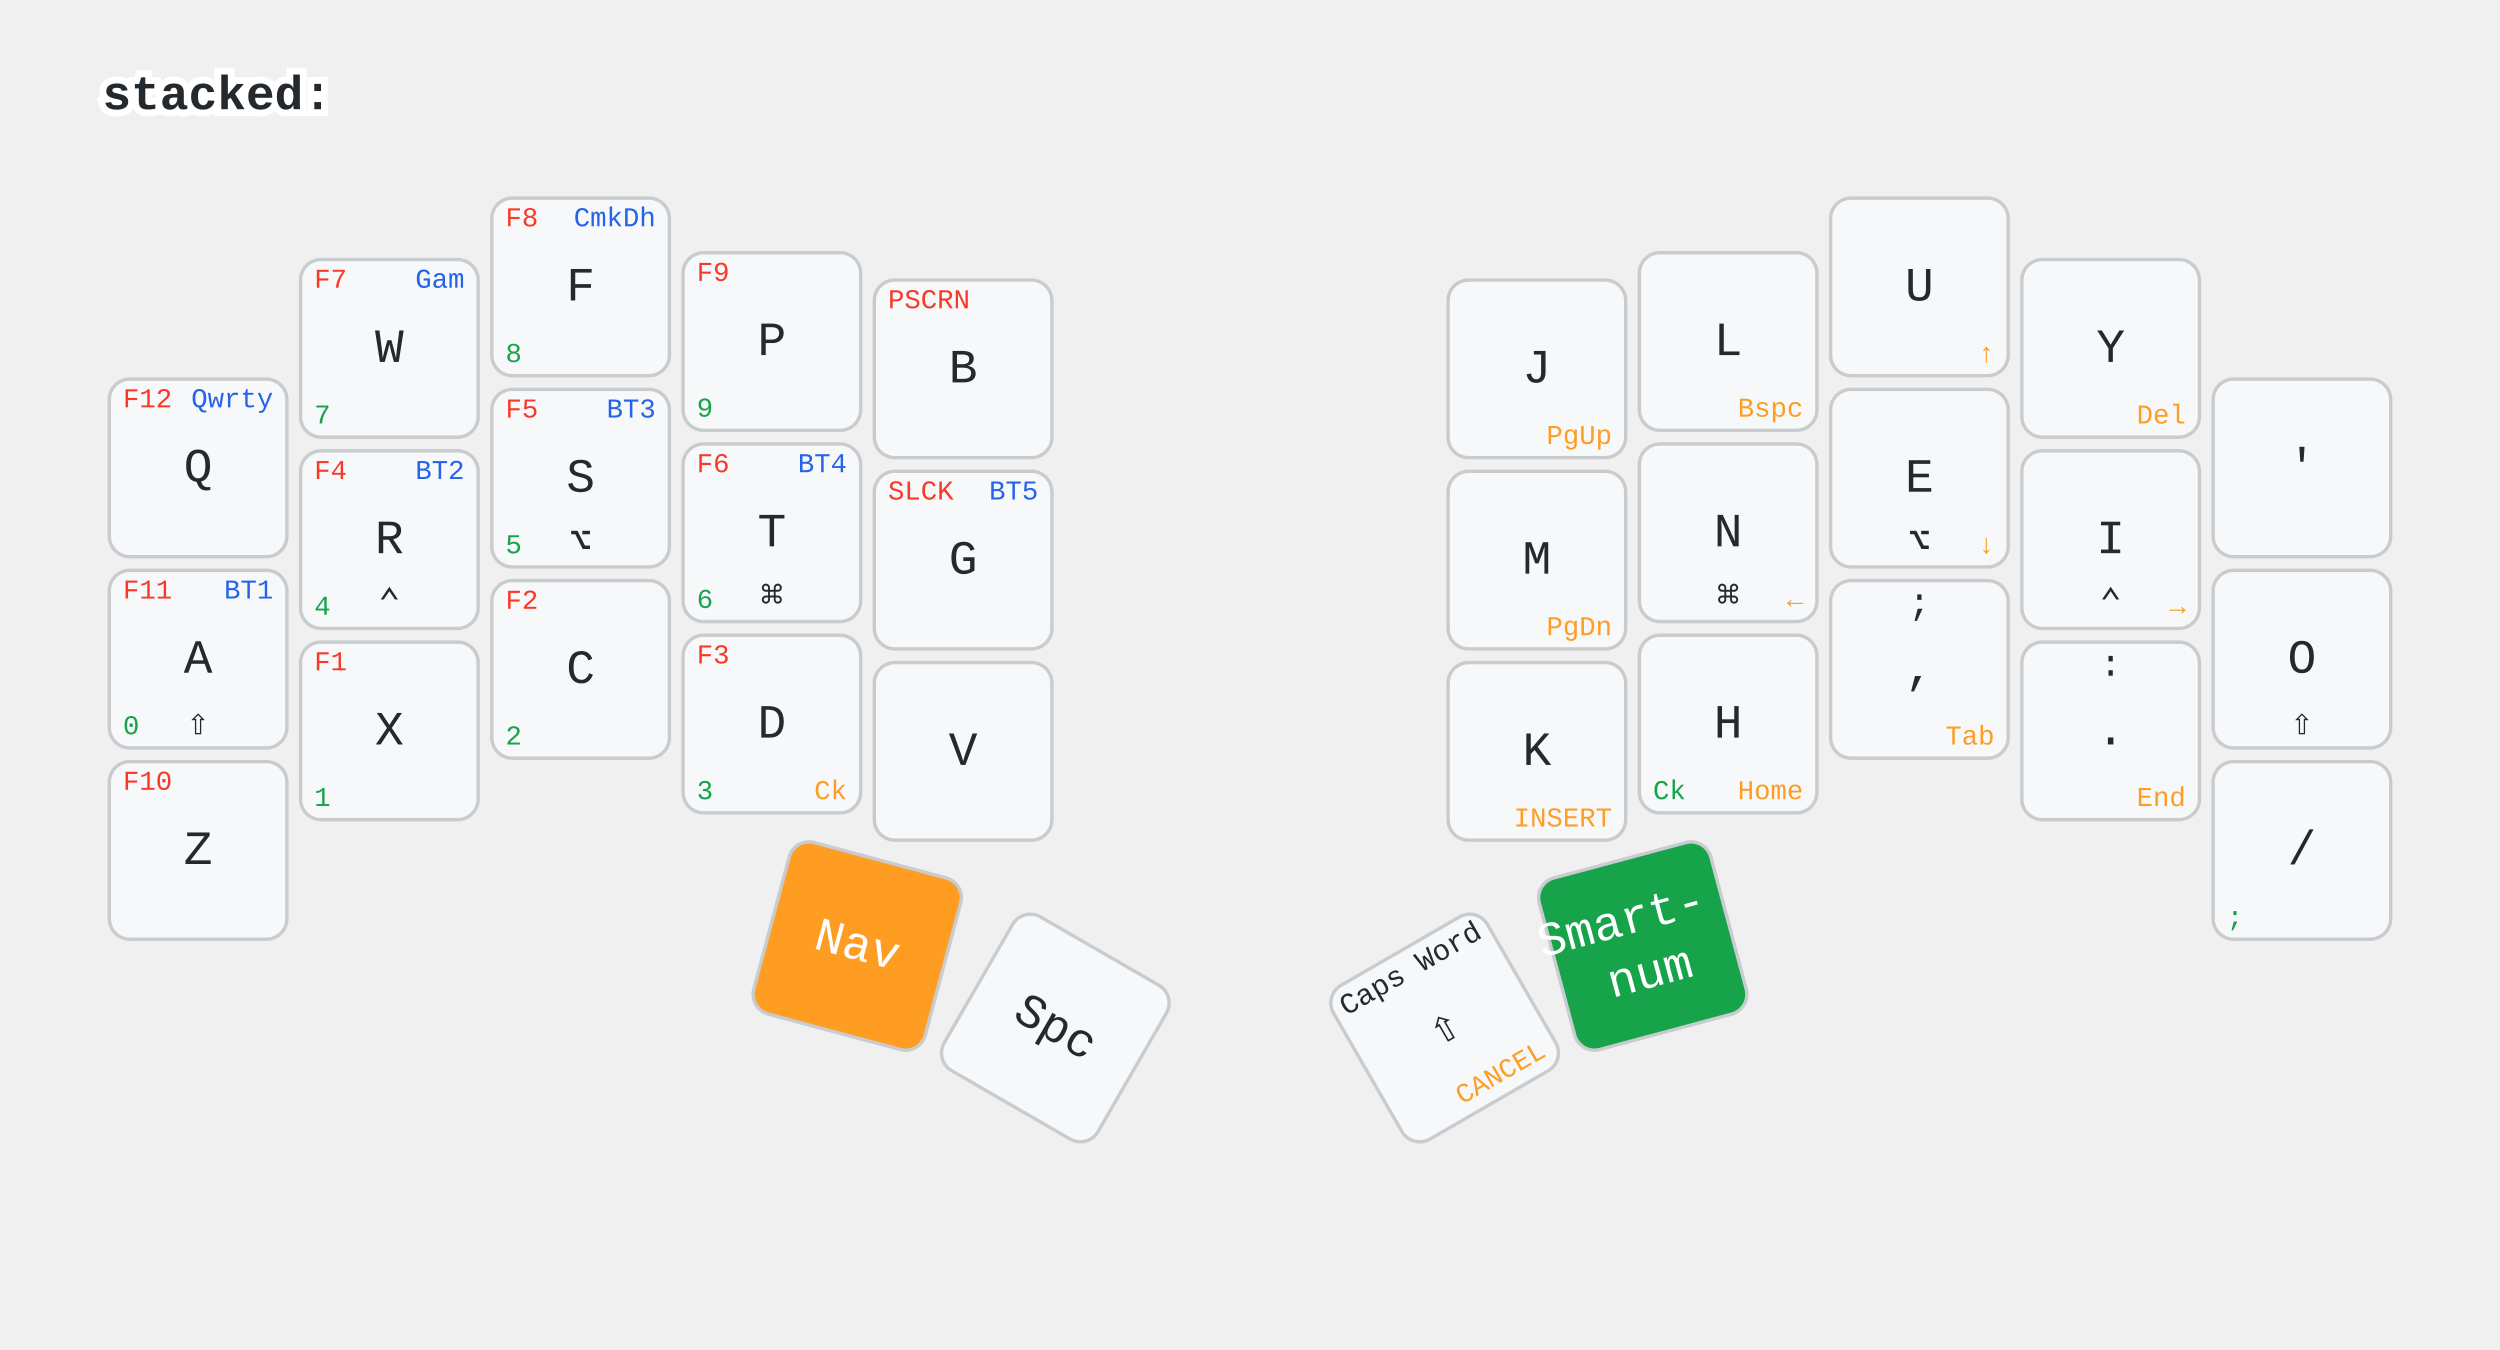
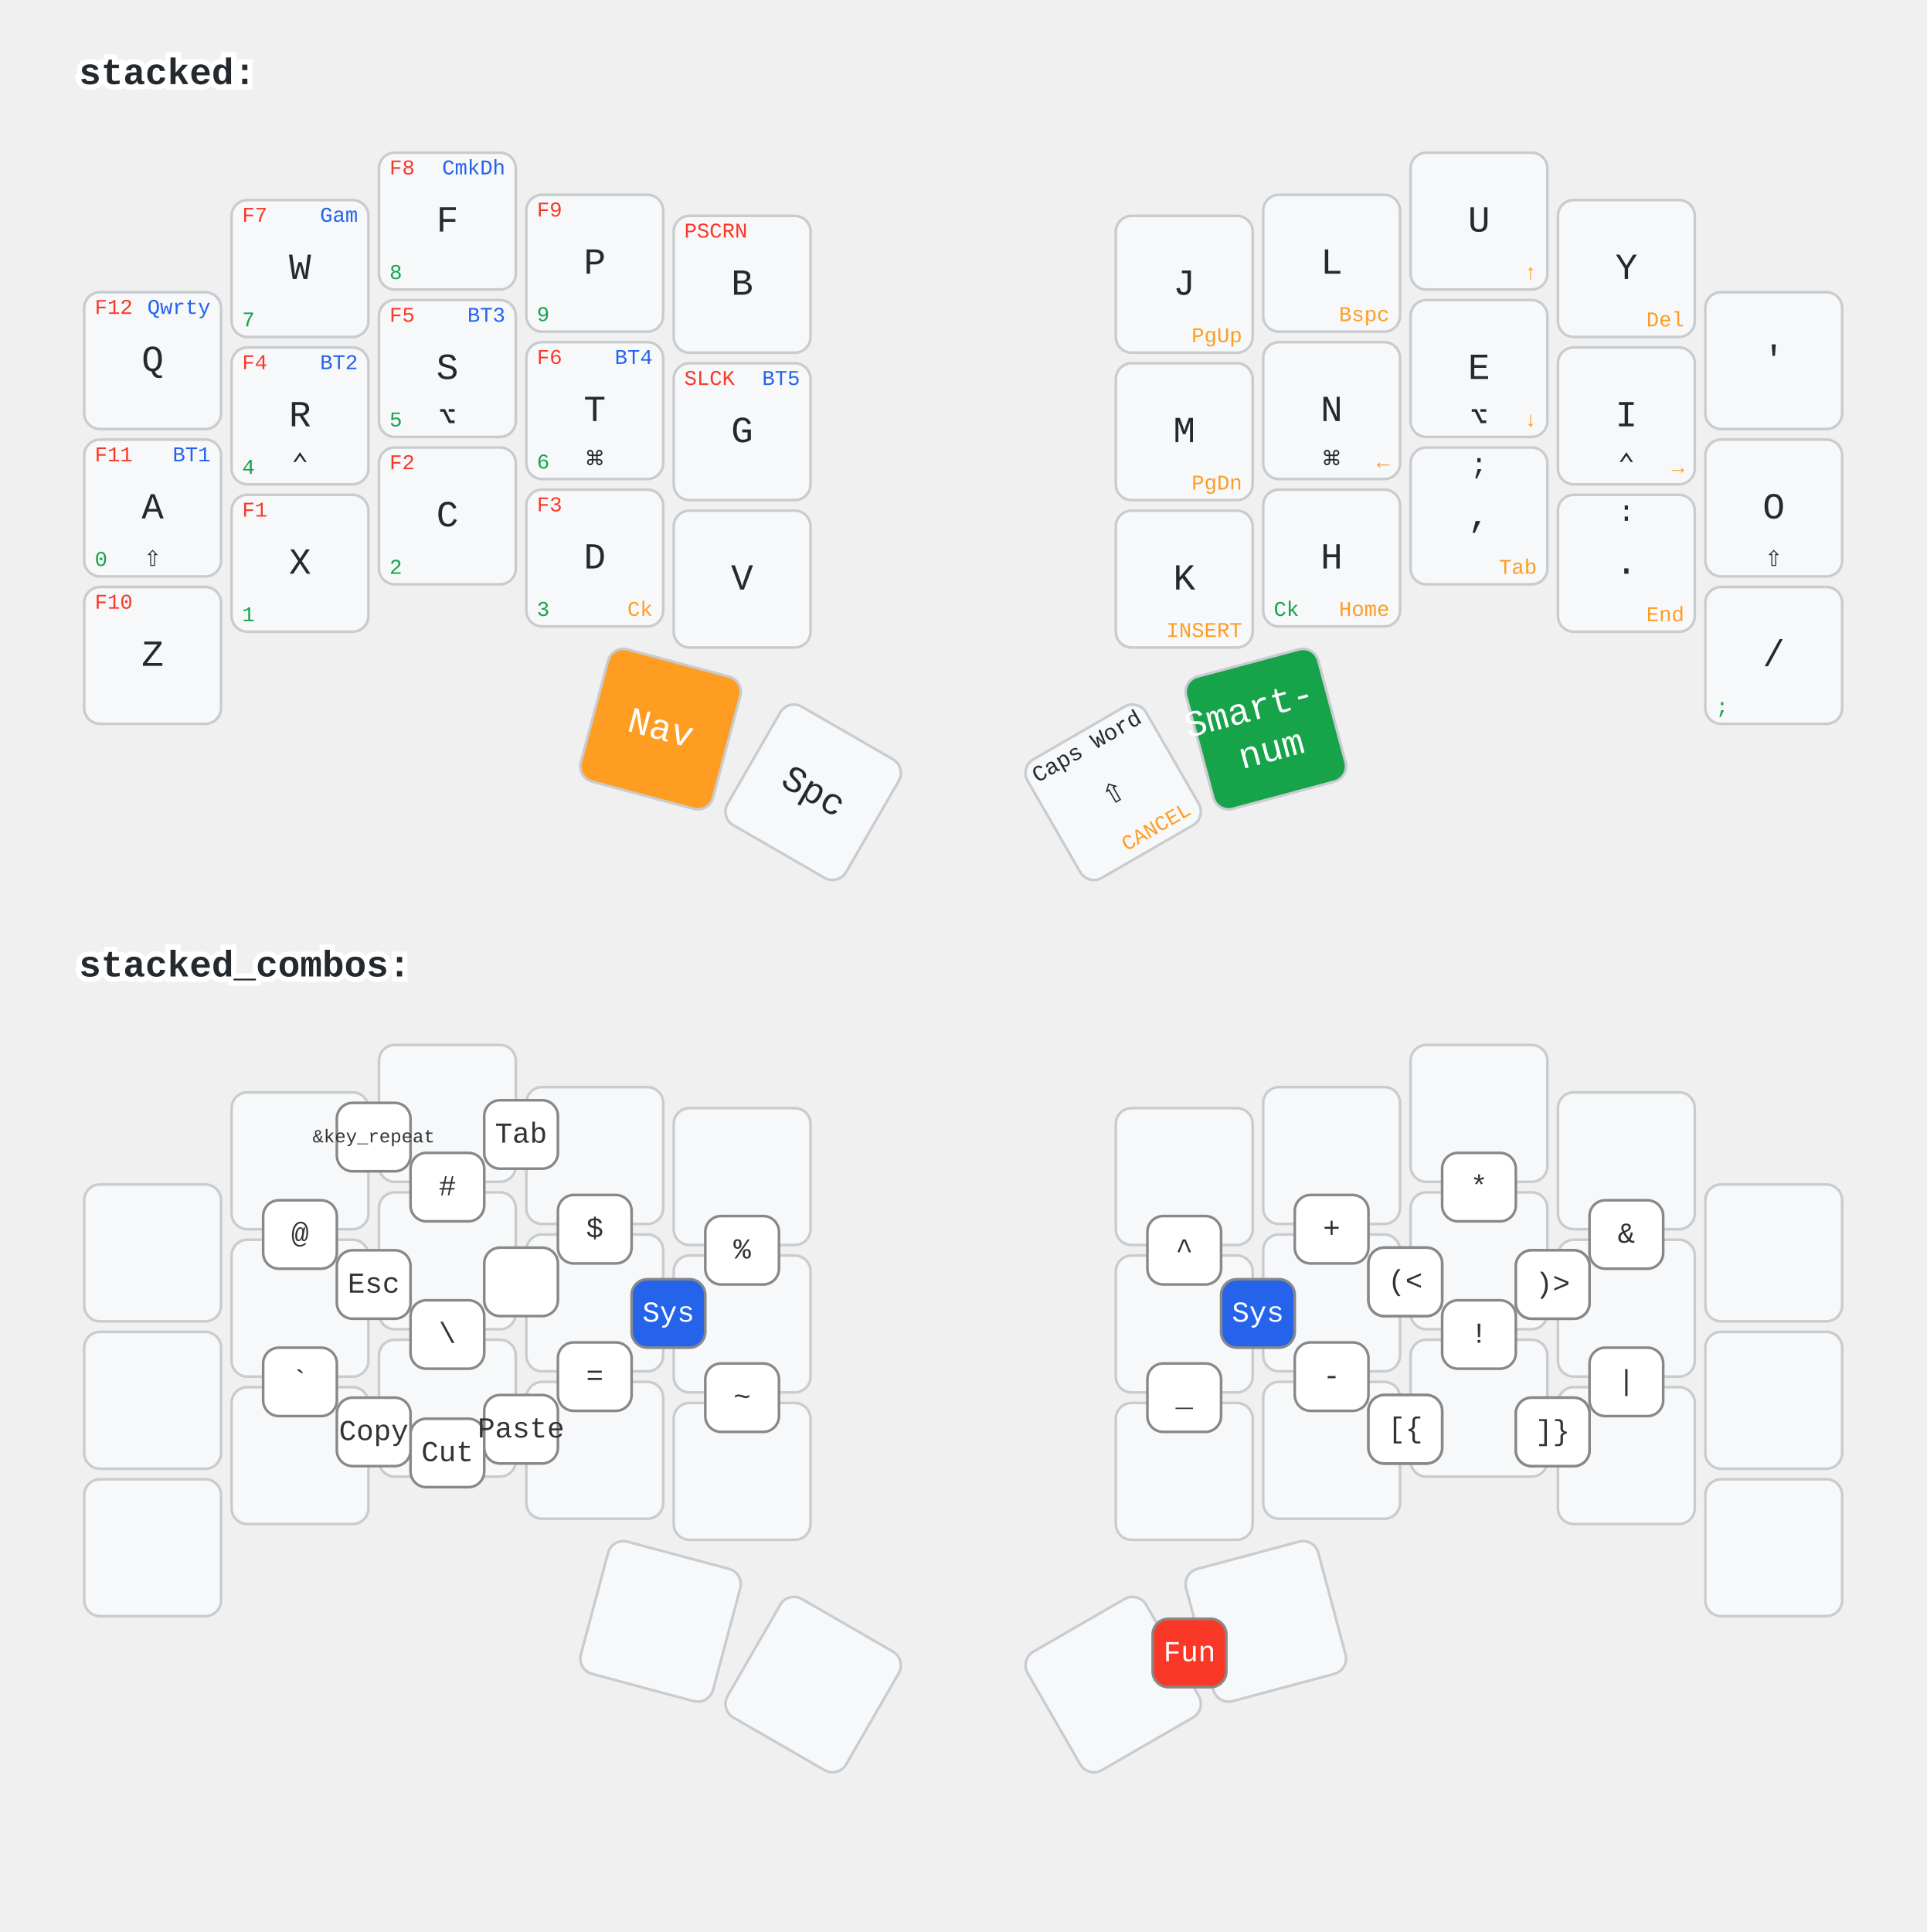
- <svg xmlns="http://www.w3.org/2000/svg" xmlns:xlink="http://www.w3.org/1999/xlink" width="732" height="395" viewBox="0 0 732 395" class="keymap">
+ <svg xmlns="http://www.w3.org/2000/svg" xmlns:xlink="http://www.w3.org/1999/xlink" width="732" height="734" viewBox="0 0 732 734" class="keymap">
  <defs>/* start glyphs */
<svg id="mdi:bluetooth">
      <svg id="mdi-bluetooth" viewBox="0 0 24 24">
        <path d="M14.88,16.29L13,18.17V14.41M13,5.83L14.88,7.71L13,9.58M17.71,7.71L12,2H11V9.58L6.41,5L5,6.41L10.59,12L5,17.58L6.41,19L11,14.41V22H12L17.71,16.29L13.41,12L17.71,7.71Z" />
      </svg>
    </svg>
    <svg id="mdi:bluetooth-off">
      <svg id="mdi-bluetooth-off" viewBox="0 0 24 24">
        <path d="M13,5.83L14.88,7.71L13.28,9.31L14.69,10.72L17.71,7.7L12,2H11V7.03L13,9.03M5.41,4L4,5.41L10.59,12L5,17.59L6.41,19L11,14.41V22H12L16.29,17.71L18.59,20L20,18.59M13,18.17V14.41L14.88,16.29" />
      </svg>
    </svg>
    <svg id="mdi:keyboard-return">
      <svg id="mdi-keyboard-return" viewBox="0 0 24 24">
        <path d="M19,7V11H5.83L9.41,7.41L8,6L2,12L8,18L9.41,16.58L5.83,13H21V7H19Z" />
      </svg>
    </svg>
    <svg id="mdi:menu">
      <svg id="mdi-menu" viewBox="0 0 24 24">
        <path d="M3,6H21V8H3V6M3,11H21V13H3V11M3,16H21V18H3V16Z" />
      </svg>
    </svg>
    <svg id="mdi:pause">
      <svg id="mdi-pause" viewBox="0 0 24 24">
        <path d="M14,19H18V5H14M6,19H10V5H6V19Z" />
      </svg>
    </svg>
    <svg id="mdi:play-pause">
      <svg id="mdi-play-pause" viewBox="0 0 24 24">
        <path d="M3,5V19L11,12M13,19H16V5H13M18,5V19H21V5" />
      </svg>
    </svg>
    <svg id="mdi:progress-download">
      <svg id="mdi-progress-download" viewBox="0 0 24 24">
        <path d="M13,2.03C17.73,2.5 21.5,6.25 21.95,11C22.5,16.5 18.5,21.38 13,21.93V19.93C16.64,19.5 19.5,16.61 19.96,12.97C20.5,8.58 17.39,4.59 13,4.05V2.05L13,2.03M11,2.06V4.06C9.57,4.26 8.22,4.84 7.1,5.74L5.67,4.26C7.19,3 9.05,2.25 11,2.06M4.26,5.67L5.69,7.1C4.8,8.23 4.24,9.58 4.05,11H2.05C2.25,9.04 3,7.19 4.26,5.67M2.06,13H4.06C4.24,14.42 4.81,15.77 5.69,16.9L4.27,18.33C3.03,16.81 2.26,14.96 2.06,13M7.1,18.37C8.23,19.25 9.58,19.82 11,20V22C9.04,21.79 7.18,21 5.67,19.74L7.1,18.37M12,16.5L7.5,12H11V8H13V12H16.5L12,16.5Z" />
      </svg>
    </svg>
    <svg id="mdi:restart">
      <svg id="mdi-restart" viewBox="0 0 24 24">
        <path d="M12,4C14.1,4 16.1,4.8 17.6,6.3C20.7,9.4 20.7,14.5 17.6,17.6C15.8,19.5 13.3,20.2 10.9,19.9L11.4,17.9C13.1,18.1 14.9,17.5 16.2,16.2C18.5,13.9 18.5,10.1 16.2,7.7C15.1,6.6 13.5,6 12,6V10.6L7,5.6L12,0.6V4M6.3,17.6C3.7,15 3.3,11 5.1,7.9L6.6,9.4C5.5,11.6 5.9,14.4 7.8,16.2C8.3,16.7 8.9,17.1 9.6,17.4L9,19.4C8,19 7.1,18.4 6.3,17.6Z" />
      </svg>
    </svg>
    <svg id="mdi:skip-backward">
      <svg id="mdi-skip-backward" viewBox="0 0 24 24">
        <path d="M20,5V19L13,12M6,5V19H4V5M13,5V19L6,12" />
      </svg>
    </svg>
    <svg id="mdi:skip-forward">
      <svg id="mdi-skip-forward" viewBox="0 0 24 24">
        <path d="M4,5V19L11,12M18,5V19H20V5M11,5V19L18,12" />
      </svg>
    </svg>
    <svg id="mdi:usb">
      <svg id="mdi-usb" viewBox="0 0 24 24">
        <path d="M15,7V11H16V13H13V5H15L12,1L9,5H11V13H8V10.93C8.7,10.56 9.2,9.85 9.2,9C9.2,7.78 8.21,6.8 7,6.8C5.78,6.8 4.8,7.78 4.8,9C4.8,9.85 5.3,10.56 6,10.93V13A2,2 0 0,0 8,15H11V18.05C10.29,18.41 9.8,19.15 9.8,20A2.2,2.2 0 0,0 12,22.2A2.2,2.2 0 0,0 14.2,20C14.2,19.15 13.71,18.41 13,18.05V15H16A2,2 0 0,0 18,13V11H19V7H15Z" />
      </svg>
    </svg>
    <svg id="mdi:volume-high">
      <svg id="mdi-volume-high" viewBox="0 0 24 24">
        <path d="M14,3.23V5.29C16.89,6.15 19,8.83 19,12C19,15.17 16.89,17.84 14,18.7V20.77C18,19.86 21,16.28 21,12C21,7.72 18,4.14 14,3.23M16.5,12C16.5,10.23 15.5,8.71 14,7.97V16C15.5,15.29 16.5,13.76 16.5,12M3,9V15H7L12,20V4L7,9H3Z" />
      </svg>
    </svg>
    <svg id="mdi:volume-medium">
      <svg id="mdi-volume-medium" viewBox="0 0 24 24">
        <path d="M5,9V15H9L14,20V4L9,9M18.5,12C18.5,10.23 17.5,8.71 16,7.97V16C17.5,15.29 18.5,13.76 18.5,12Z" />
      </svg>
    </svg>
    <svg id="mdi:volume-off">
      <svg id="mdi-volume-off" viewBox="0 0 24 24">
        <path d="M12,4L9.91,6.09L12,8.18M4.27,3L3,4.27L7.73,9H3V15H7L12,20V13.27L16.25,17.53C15.58,18.04 14.83,18.46 14,18.7V20.77C15.38,20.45 16.63,19.82 17.68,18.96L19.73,21L21,19.73L12,10.73M19,12C19,12.94 18.8,13.82 18.46,14.64L19.97,16.15C20.62,14.91 21,13.5 21,12C21,7.72 18,4.14 14,3.23V5.29C16.89,6.15 19,8.83 19,12M16.5,12C16.5,10.23 15.5,8.71 14,7.97V10.18L16.45,12.63C16.5,12.43 16.5,12.21 16.5,12Z" />
      </svg>
    </svg>
  </defs>/* end glyphs */
<style>/* inherit to force styles through use tags */
svg path {
    fill: inherit;
}

/* font and background color specifications */
svg.keymap {
    font-family: SFMono-Regular,Consolas,Liberation Mono,Menlo,monospace;
    font-size: 14px;
    font-kerning: normal;
    text-rendering: optimizeLegibility;
    fill: #24292e;
}

/* default key styling */
rect.key {
    fill: #f6f8fa;
}

rect.key, rect.combo {
    stroke: #c9cccf;
    stroke-width: 1;
}

/* default key side styling, only used is draw_key_sides is set */
rect.side {
    filter: brightness(90%);
}

/* color accent for combo boxes */
rect.combo, rect.combo-separate {
    fill: #cdf;
}

/* color accent for held keys */
rect.held, rect.combo.held {
    fill: #fdd;
}

/* color accent for ghost (optional) keys */
rect.ghost, rect.combo.ghost {
    stroke-dasharray: 4, 4;
    stroke-width: 2;
}

text {
    text-anchor: middle;
    dominant-baseline: middle;
}

/* styling for layer labels */
text.label {
    font-weight: bold;
    text-anchor: start;
    stroke: white;
    stroke-width: 4;
    paint-order: stroke;
}

/* styling for optional footer */
text.footer {
    text-anchor: end;
    dominant-baseline: auto;
    stroke: white;
    stroke-width: 4;
    paint-order: stroke;
}

/* styling for combo tap, and key non-tap label text */
text.combo, text.hold, text.shifted, text.left, text.right {
    font-size: 11px;
}

text.hold {
    text-anchor: middle;
    dominant-baseline: auto;
}

text.shifted {
    text-anchor: middle;
    dominant-baseline: hanging;
}

text.left {
    text-anchor: start;
}

text.right {
    text-anchor: end;
}

text.layer-activator {
    text-decoration: underline;
}

/* styling for hold/shifted label text in combo box */
text.combo.hold, text.combo.shifted, text.combo.left, text.combo.right {
    font-size: 8px;
}

/* lighter symbol for transparent keys */
text.trans {
    fill: #7b7e81;
}

/* styling for combo dendrons */
path.combo {
    stroke-width: 1;
    stroke: gray;
    fill: none;
}

/* Start Tabler Icons Cleanup */
/* cannot use height/width with glyphs */
.icon-tabler &gt; path {
    fill: inherit;
    stroke: inherit;
    stroke-width: 2;
}
/* hide tabler's default box */
.icon-tabler &gt; path[stroke="none"][fill="none"] {
    visibility: hidden;
}
/* End Tabler Icons Cleanup */

+ /* Combo styling */
+ rect.combo { fill: white; stroke: #888; }
+ text.combo { fill: #333; }
+ path.combo { stroke: #888; }
+ 
/* Layer activator key colors */
+ /* Defined after Combo styling to override */
.held-tl rect, .layer-tl rect { fill: #F93827; }
.held-tr rect, .layer-tr rect { fill: #2563EB; }
.held-bl rect, .layer-bl rect { fill: #16A34A; }
.held-br rect, .layer-br rect { fill: #FF9D23; }

/* Text on colored layer activator keys */
.held-tl text, .layer-tl text { fill: white; }
.held-tr text, .layer-tr text { fill: white; }
.held-bl text, .layer-bl text { fill: white; }
.held-br text, .layer-br text { fill: white; }

/* Corner legend text colors, sizing, and alignment */
/* text grows inward toward key center */
text.tl { fill: #F93827; font-size: 8px; text-anchor: start; dominant-baseline: hanging; }
text.tr { fill: #2563EB; font-size: 8px; text-anchor: end; dominant-baseline: hanging; }
text.bl { fill: #16A34A; font-size: 8px; text-anchor: start; dominant-baseline: auto; }
text.br { fill: #FF9D23; font-size: 8px; text-anchor: end; dominant-baseline: auto; }

/* Corner glyph colors */
use.tl { fill: #F93827; }
use.tr { fill: #2563EB; }
use.bl { fill: #16A34A; }
use.br { fill: #FF9D23; }
</style>
  <g transform="translate(30, 0)" class="layer-stacked">
    <text x="0" y="28" class="label" id="stacked">stacked:</text>
    <g transform="translate(0, 56)">
      <g transform="translate(28, 81)" class="key keypos-0">
        <rect rx="6" ry="6" x="-26" y="-26" width="52" height="52" class="key" />
        <text x="0" y="0" class="key tap">Q</text>
        <text x="-22" y="-22" class="key tl">F12</text>
        <text x="22" y="-22" class="key tr">Qwrty</text>
      </g>
      <g transform="translate(84, 46)" class="key keypos-1">
        <rect rx="6" ry="6" x="-26" y="-26" width="52" height="52" class="key" />
        <text x="0" y="0" class="key tap">W</text>
        <text x="-22" y="-22" class="key tl">F7</text>
        <text x="22" y="-22" class="key tr">Gam</text>
        <text x="-22" y="22" class="key bl">7</text>
      </g>
      <g transform="translate(140, 28)" class="key keypos-2">
        <rect rx="6" ry="6" x="-26" y="-26" width="52" height="52" class="key" />
        <text x="0" y="0" class="key tap">F</text>
        <text x="-22" y="-22" class="key tl">F8</text>
        <text x="22" y="-22" class="key tr">CmkDh</text>
        <text x="-22" y="22" class="key bl">8</text>
      </g>
      <g transform="translate(196, 44)" class="key keypos-3">
        <rect rx="6" ry="6" x="-26" y="-26" width="52" height="52" class="key" />
        <text x="0" y="0" class="key tap">P</text>
        <text x="-22" y="-22" class="key tl">F9</text>
        <use href="#mdi:bluetooth" xlink:href="#mdi:bluetooth" x="12" y="-22" height="10" width="10.0" class="key tr glyph mdi:bluetooth" />
        <text x="-22" y="22" class="key bl">9</text>
      </g>
      <g transform="translate(252, 52)" class="key keypos-4">
        <rect rx="6" ry="6" x="-26" y="-26" width="52" height="52" class="key" />
        <text x="0" y="0" class="key tap">B</text>
        <text x="-22" y="-22" class="key tl">PSCRN</text>
        <use href="#mdi:usb" xlink:href="#mdi:usb" x="12" y="-22" height="10" width="10.0" class="key tr glyph mdi:usb" />
      </g>
      <g transform="translate(420, 52)" class="key keypos-5">
        <rect rx="6" ry="6" x="-26" y="-26" width="52" height="52" class="key" />
        <text x="0" y="0" class="key tap">J</text>
        <text x="22" y="22" class="key br">PgUp</text>
      </g>
      <g transform="translate(476, 44)" class="key keypos-6">
        <rect rx="6" ry="6" x="-26" y="-26" width="52" height="52" class="key" />
        <text x="0" y="0" class="key tap">L</text>
        <text x="22" y="22" class="key br">Bspc</text>
      </g>
      <g transform="translate(532, 28)" class="key keypos-7">
        <rect rx="6" ry="6" x="-26" y="-26" width="52" height="52" class="key" />
        <text x="0" y="0" class="key tap">U</text>
        <text x="22" y="22" class="key br">↑</text>
      </g>
      <g transform="translate(588, 46)" class="key keypos-8">
        <rect rx="6" ry="6" x="-26" y="-26" width="52" height="52" class="key" />
        <text x="0" y="0" class="key tap">Y</text>
        <text x="22" y="22" class="key br">Del</text>
      </g>
      <g transform="translate(644, 81)" class="key keypos-9">
        <rect rx="6" ry="6" x="-26" y="-26" width="52" height="52" class="key" />
        <text x="0" y="0" class="key tap">'</text>
      </g>
      <g transform="translate(28, 137)" class="key mod keypos-10">
        <rect rx="6" ry="6" x="-26" y="-26" width="52" height="52" class="key mod" />
        <text x="0" y="0" class="key mod tap">A</text>
        <text x="0" y="22" class="key mod hold">⇧</text>
        <text x="-22" y="-22" class="key mod tl">F11</text>
        <text x="22" y="-22" class="key mod tr">BT1</text>
        <text x="-22" y="22" class="key mod bl">0</text>
      </g>
      <g transform="translate(84, 102)" class="key mod keypos-11">
        <rect rx="6" ry="6" x="-26" y="-26" width="52" height="52" class="key mod" />
        <text x="0" y="0" class="key mod tap">R</text>
        <text x="0" y="22" class="key mod hold">⌃</text>
        <text x="-22" y="-22" class="key mod tl">F4</text>
        <text x="22" y="-22" class="key mod tr">BT2</text>
        <text x="-22" y="22" class="key mod bl">4</text>
      </g>
      <g transform="translate(140, 84)" class="key mod keypos-12">
        <rect rx="6" ry="6" x="-26" y="-26" width="52" height="52" class="key mod" />
        <text x="0" y="0" class="key mod tap">S</text>
        <text x="0" y="22" class="key mod hold">⌥</text>
        <text x="-22" y="-22" class="key mod tl">F5</text>
        <text x="22" y="-22" class="key mod tr">BT3</text>
        <text x="-22" y="22" class="key mod bl">5</text>
      </g>
      <g transform="translate(196, 100)" class="key mod keypos-13">
        <rect rx="6" ry="6" x="-26" y="-26" width="52" height="52" class="key mod" />
        <text x="0" y="0" class="key mod tap">T</text>
        <text x="0" y="22" class="key mod hold">⌘</text>
        <text x="-22" y="-22" class="key mod tl">F6</text>
        <text x="22" y="-22" class="key mod tr">BT4</text>
        <text x="-22" y="22" class="key mod bl">6</text>
      </g>
      <g transform="translate(252, 108)" class="key keypos-14">
        <rect rx="6" ry="6" x="-26" y="-26" width="52" height="52" class="key" />
        <text x="0" y="0" class="key tap">G</text>
        <text x="-22" y="-22" class="key tl">SLCK</text>
        <text x="22" y="-22" class="key tr">BT5</text>
      </g>
      <g transform="translate(420, 108)" class="key keypos-15">
        <rect rx="6" ry="6" x="-26" y="-26" width="52" height="52" class="key" />
        <text x="0" y="0" class="key tap">M</text>
        <use href="#mdi:play-pause" xlink:href="#mdi:play-pause" x="-22" y="-22" height="10" width="10.0" class="key tl glyph mdi:play-pause" />
        <text x="22" y="22" class="key br">PgDn</text>
      </g>
      <g transform="translate(476, 100)" class="key mod keypos-16">
        <rect rx="6" ry="6" x="-26" y="-26" width="52" height="52" class="key mod" />
        <text x="0" y="0" class="key mod tap">N</text>
        <text x="0" y="22" class="key mod hold">⌘</text>
        <text x="22" y="22" class="key mod br">←</text>
      </g>
      <g transform="translate(532, 84)" class="key mod keypos-17">
        <rect rx="6" ry="6" x="-26" y="-26" width="52" height="52" class="key mod" />
        <text x="0" y="0" class="key mod tap">E</text>
        <text x="0" y="22" class="key mod hold">⌥</text>
        <text x="22" y="22" class="key mod br">↓</text>
      </g>
      <g transform="translate(588, 102)" class="key mod keypos-18">
        <rect rx="6" ry="6" x="-26" y="-26" width="52" height="52" class="key mod" />
        <text x="0" y="0" class="key mod tap">I</text>
        <text x="0" y="22" class="key mod hold">⌃</text>
        <text x="22" y="22" class="key mod br">→</text>
      </g>
      <g transform="translate(644, 137)" class="key mod keypos-19">
        <rect rx="6" ry="6" x="-26" y="-26" width="52" height="52" class="key mod" />
        <text x="0" y="0" class="key mod tap">O</text>
        <text x="0" y="22" class="key mod hold">⇧</text>
        <use href="#mdi:keyboard-return" xlink:href="#mdi:keyboard-return" x="12" y="12" height="10" width="10.0" class="key mod br glyph mdi:keyboard-return" />
      </g>
      <g transform="translate(28, 193)" class="key keypos-20">
        <rect rx="6" ry="6" x="-26" y="-26" width="52" height="52" class="key" />
        <text x="0" y="0" class="key tap">Z</text>
        <text x="-22" y="-22" class="key tl">F10</text>
        <use href="#mdi:bluetooth-off" xlink:href="#mdi:bluetooth-off" x="12" y="-22" height="10" width="10.0" class="key tr glyph mdi:bluetooth-off" />
      </g>
      <g transform="translate(84, 158)" class="key keypos-21">
        <rect rx="6" ry="6" x="-26" y="-26" width="52" height="52" class="key" />
        <text x="0" y="0" class="key tap">X</text>
        <text x="-22" y="-22" class="key tl">F1</text>
        <text x="-22" y="22" class="key bl">1</text>
      </g>
      <g transform="translate(140, 140)" class="key keypos-22">
        <rect rx="6" ry="6" x="-26" y="-26" width="52" height="52" class="key" />
        <text x="0" y="0" class="key tap">C</text>
        <text x="-22" y="-22" class="key tl">F2</text>
        <text x="-22" y="22" class="key bl">2</text>
      </g>
      <g transform="translate(196, 156)" class="key keypos-23">
        <rect rx="6" ry="6" x="-26" y="-26" width="52" height="52" class="key" />
        <text x="0" y="0" class="key tap">D</text>
        <text x="-22" y="-22" class="key tl">F3</text>
        <use href="#mdi:restart" xlink:href="#mdi:restart" x="12" y="-22" height="10" width="10.0" class="key tr glyph mdi:restart" />
        <text x="-22" y="22" class="key bl">3</text>
        <text x="22" y="22" class="key br">Ck</text>
      </g>
      <g transform="translate(252, 164)" class="key keypos-24">
        <rect rx="6" ry="6" x="-26" y="-26" width="52" height="52" class="key" />
        <text x="0" y="0" class="key tap">V</text>
        <use href="#mdi:pause" xlink:href="#mdi:pause" x="-22" y="-22" height="10" width="10.0" class="key tl glyph mdi:pause" />
        <use href="#mdi:progress-download" xlink:href="#mdi:progress-download" x="12" y="-22" height="10" width="10.0" class="key tr glyph mdi:progress-download" />
      </g>
      <g transform="translate(420, 164)" class="key keypos-25">
        <rect rx="6" ry="6" x="-26" y="-26" width="52" height="52" class="key" />
        <text x="0" y="0" class="key tap">K</text>
        <use href="#mdi:skip-backward" xlink:href="#mdi:skip-backward" x="-22" y="-22" height="10" width="10.0" class="key tl glyph mdi:skip-backward" />
        <text x="22" y="22" class="key br">INSERT</text>
      </g>
      <g transform="translate(476, 156)" class="key keypos-26">
        <rect rx="6" ry="6" x="-26" y="-26" width="52" height="52" class="key" />
        <text x="0" y="0" class="key tap">H</text>
        <use href="#mdi:skip-forward" xlink:href="#mdi:skip-forward" x="-22" y="-22" height="10" width="10.0" class="key tl glyph mdi:skip-forward" />
        <text x="-22" y="22" class="key bl">Ck</text>
        <text x="22" y="22" class="key br">Home</text>
      </g>
      <g transform="translate(532, 140)" class="key keypos-27">
        <rect rx="6" ry="6" x="-26" y="-26" width="52" height="52" class="key" />
        <text x="0" y="0" class="key tap">,</text>
        <text x="0" y="-22" class="key shifted">;</text>
        <use href="#mdi:volume-off" xlink:href="#mdi:volume-off" x="-22" y="-22" height="10" width="10.0" class="key tl glyph mdi:volume-off" />
        <use href="#mdi:menu" xlink:href="#mdi:menu" x="-22" y="12" height="10" width="10.0" class="key bl glyph mdi:menu" />
        <text x="22" y="22" class="key br">Tab</text>
      </g>
      <g transform="translate(588, 158)" class="key keypos-28">
        <rect rx="6" ry="6" x="-26" y="-26" width="52" height="52" class="key" />
        <text x="0" y="0" class="key tap">.</text>
        <text x="0" y="-22" class="key shifted">:</text>
        <use href="#mdi:volume-medium" xlink:href="#mdi:volume-medium" x="-22" y="-22" height="10" width="10.0" class="key tl glyph mdi:volume-medium" />
        <text x="22" y="22" class="key br">End</text>
      </g>
      <g transform="translate(644, 193)" class="key keypos-29">
        <rect rx="6" ry="6" x="-26" y="-26" width="52" height="52" class="key" />
        <text x="0" y="0" class="key tap">/</text>
        <use href="#mdi:volume-high" xlink:href="#mdi:volume-high" x="-22" y="-22" height="10" width="10.0" class="key tl glyph mdi:volume-high" />
        <text x="-22" y="22" class="key bl">;</text>
      </g>
      <g transform="translate(221, 221) rotate(15.0)" class="key layer-br keypos-30">
        <rect rx="6" ry="6" x="-26" y="-26" width="52" height="52" class="key layer-br" />
        <text x="0" y="0" class="key layer-br tap">Nav</text>
      </g>
      <g transform="translate(279, 245) rotate(30.0)" class="key keypos-31">
        <rect rx="6" ry="6" x="-26" y="-26" width="52" height="52" class="key" />
        <text x="0" y="0" class="key tap">Spc</text>
      </g>
      <g transform="translate(393, 245) rotate(-30.0)" class="key keypos-32">
        <rect rx="6" ry="6" x="-26" y="-26" width="52" height="52" class="key" />
        <text x="0" y="0" class="key tap">⇧</text>
        <text x="0" y="-22" class="key shifted">
          <tspan style="font-size: 78%">Caps Word</tspan>
        </text>
        <text x="22" y="22" class="key br">CANCEL</text>
      </g>
      <g transform="translate(451, 221) rotate(-15.0)" class="key layer-bl keypos-33">
        <rect rx="6" ry="6" x="-26" y="-26" width="52" height="52" class="key layer-bl" />
        <text x="0" y="0" class="key layer-bl tap">
          <tspan x="0" dy="-0.6em">Smart-</tspan>
          <tspan x="0" dy="1.2em">num</tspan>
        </text>
      </g>
    </g>
  </g>
+   <g transform="translate(30, 339)" class="layer-stacked_combos">
+     <text x="0" y="28" class="label" id="stacked_combos">stacked_combos:</text>
+     <g transform="translate(0, 56)">
+       <g transform="translate(28, 81)" class="key keypos-0">
+         <rect rx="6" ry="6" x="-26" y="-26" width="52" height="52" class="key" />
+       </g>
+       <g transform="translate(84, 46)" class="key keypos-1">
+         <rect rx="6" ry="6" x="-26" y="-26" width="52" height="52" class="key" />
+       </g>
+       <g transform="translate(140, 28)" class="key keypos-2">
+         <rect rx="6" ry="6" x="-26" y="-26" width="52" height="52" class="key" />
+       </g>
+       <g transform="translate(196, 44)" class="key keypos-3">
+         <rect rx="6" ry="6" x="-26" y="-26" width="52" height="52" class="key" />
+       </g>
+       <g transform="translate(252, 52)" class="key keypos-4">
+         <rect rx="6" ry="6" x="-26" y="-26" width="52" height="52" class="key" />
+       </g>
+       <g transform="translate(420, 52)" class="key keypos-5">
+         <rect rx="6" ry="6" x="-26" y="-26" width="52" height="52" class="key" />
+       </g>
+       <g transform="translate(476, 44)" class="key keypos-6">
+         <rect rx="6" ry="6" x="-26" y="-26" width="52" height="52" class="key" />
+       </g>
+       <g transform="translate(532, 28)" class="key keypos-7">
+         <rect rx="6" ry="6" x="-26" y="-26" width="52" height="52" class="key" />
+       </g>
+       <g transform="translate(588, 46)" class="key keypos-8">
+         <rect rx="6" ry="6" x="-26" y="-26" width="52" height="52" class="key" />
+       </g>
+       <g transform="translate(644, 81)" class="key keypos-9">
+         <rect rx="6" ry="6" x="-26" y="-26" width="52" height="52" class="key" />
+       </g>
+       <g transform="translate(28, 137)" class="key keypos-10">
+         <rect rx="6" ry="6" x="-26" y="-26" width="52" height="52" class="key" />
+       </g>
+       <g transform="translate(84, 102)" class="key keypos-11">
+         <rect rx="6" ry="6" x="-26" y="-26" width="52" height="52" class="key" />
+       </g>
+       <g transform="translate(140, 84)" class="key keypos-12">
+         <rect rx="6" ry="6" x="-26" y="-26" width="52" height="52" class="key" />
+       </g>
+       <g transform="translate(196, 100)" class="key keypos-13">
+         <rect rx="6" ry="6" x="-26" y="-26" width="52" height="52" class="key" />
+       </g>
+       <g transform="translate(252, 108)" class="key keypos-14">
+         <rect rx="6" ry="6" x="-26" y="-26" width="52" height="52" class="key" />
+       </g>
+       <g transform="translate(420, 108)" class="key keypos-15">
+         <rect rx="6" ry="6" x="-26" y="-26" width="52" height="52" class="key" />
+       </g>
+       <g transform="translate(476, 100)" class="key keypos-16">
+         <rect rx="6" ry="6" x="-26" y="-26" width="52" height="52" class="key" />
+       </g>
+       <g transform="translate(532, 84)" class="key keypos-17">
+         <rect rx="6" ry="6" x="-26" y="-26" width="52" height="52" class="key" />
+       </g>
+       <g transform="translate(588, 102)" class="key keypos-18">
+         <rect rx="6" ry="6" x="-26" y="-26" width="52" height="52" class="key" />
+       </g>
+       <g transform="translate(644, 137)" class="key keypos-19">
+         <rect rx="6" ry="6" x="-26" y="-26" width="52" height="52" class="key" />
+       </g>
+       <g transform="translate(28, 193)" class="key keypos-20">
+         <rect rx="6" ry="6" x="-26" y="-26" width="52" height="52" class="key" />
+       </g>
+       <g transform="translate(84, 158)" class="key keypos-21">
+         <rect rx="6" ry="6" x="-26" y="-26" width="52" height="52" class="key" />
+       </g>
+       <g transform="translate(140, 140)" class="key keypos-22">
+         <rect rx="6" ry="6" x="-26" y="-26" width="52" height="52" class="key" />
+       </g>
+       <g transform="translate(196, 156)" class="key keypos-23">
+         <rect rx="6" ry="6" x="-26" y="-26" width="52" height="52" class="key" />
+       </g>
+       <g transform="translate(252, 164)" class="key keypos-24">
+         <rect rx="6" ry="6" x="-26" y="-26" width="52" height="52" class="key" />
+       </g>
+       <g transform="translate(420, 164)" class="key keypos-25">
+         <rect rx="6" ry="6" x="-26" y="-26" width="52" height="52" class="key" />
+       </g>
+       <g transform="translate(476, 156)" class="key keypos-26">
+         <rect rx="6" ry="6" x="-26" y="-26" width="52" height="52" class="key" />
+       </g>
+       <g transform="translate(532, 140)" class="key keypos-27">
+         <rect rx="6" ry="6" x="-26" y="-26" width="52" height="52" class="key" />
+       </g>
+       <g transform="translate(588, 158)" class="key keypos-28">
+         <rect rx="6" ry="6" x="-26" y="-26" width="52" height="52" class="key" />
+       </g>
+       <g transform="translate(644, 193)" class="key keypos-29">
+         <rect rx="6" ry="6" x="-26" y="-26" width="52" height="52" class="key" />
+       </g>
+       <g transform="translate(221, 221) rotate(15.0)" class="key keypos-30">
+         <rect rx="6" ry="6" x="-26" y="-26" width="52" height="52" class="key" />
+       </g>
+       <g transform="translate(279, 245) rotate(30.0)" class="key keypos-31">
+         <rect rx="6" ry="6" x="-26" y="-26" width="52" height="52" class="key" />
+       </g>
+       <g transform="translate(393, 245) rotate(-30.0)" class="key keypos-32">
+         <rect rx="6" ry="6" x="-26" y="-26" width="52" height="52" class="key" />
+       </g>
+       <g transform="translate(451, 221) rotate(-15.0)" class="key keypos-33">
+         <rect rx="6" ry="6" x="-26" y="-26" width="52" height="52" class="key" />
+       </g>
+       <g class="combo layer-tr combopos-0">
+         <rect rx="6" ry="6" x="210" y="91" width="28" height="26" class="combo layer-tr" />
+         <text x="224" y="104" class="combo layer-tr tap">Sys</text>
+       </g>
+       <g class="combo layer-tr combopos-1">
+         <rect rx="6" ry="6" x="434" y="91" width="28" height="26" class="combo layer-tr" />
+         <text x="448" y="104" class="combo layer-tr tap">Sys</text>
+       </g>
+       <g class="combo combopos-2">
+         <rect rx="6" ry="6" x="98" y="24" width="28" height="26" class="combo" />
+         <text x="112" y="37" class="combo tap">
+           <tspan style="font-size: 64%">&amp;key_repeat</tspan>
+         </text>
+       </g>
+       <g class="combo combopos-3">
+         <rect rx="6" ry="6" x="154" y="23" width="28" height="26" class="combo" />
+         <text x="168" y="36" class="combo tap">Tab</text>
+       </g>
+       <g class="combo combopos-4">
+         <rect rx="6" ry="6" x="98" y="80" width="28" height="26" class="combo" />
+         <text x="112" y="93" class="combo tap">Esc</text>
+       </g>
+       <g class="combo combopos-5">
+         <rect rx="6" ry="6" x="154" y="79" width="28" height="26" class="combo" />
+         <use href="#mdi:keyboard-return" xlink:href="#mdi:keyboard-return" x="161" y="85" height="14" width="14.0" class="combo tap glyph mdi:keyboard-return" />
+       </g>
+       <g class="combo combopos-6">
+         <path d="M140,157 l-37,1" class="combo" />
+         <path d="M140,157 l37,-1" class="combo" />
+         <rect rx="6" ry="6" x="126" y="144" width="28" height="26" class="combo" />
+         <text x="140" y="157" class="combo tap">Cut</text>
+       </g>
+       <g class="combo combopos-7">
+         <rect rx="6" ry="6" x="98" y="136" width="28" height="26" class="combo" />
+         <text x="112" y="149" class="combo tap">Copy</text>
+       </g>
+       <g class="combo combopos-8">
+         <rect rx="6" ry="6" x="154" y="135" width="28" height="26" class="combo" />
+         <text x="168" y="148" class="combo tap">Paste</text>
+       </g>
+       <g class="combo combopos-9">
+         <rect rx="6" ry="6" x="490" y="79" width="28" height="26" class="combo" />
+         <text x="504" y="92" class="combo tap">(</text>
+       </g>
+       <g class="combo combopos-10">
+         <rect rx="6" ry="6" x="546" y="80" width="28" height="26" class="combo" />
+         <text x="560" y="93" class="combo tap">)</text>
+       </g>
+       <g class="combo combopos-11">
+         <rect rx="6" ry="6" x="490" y="79" width="28" height="26" class="combo" />
+         <text x="504" y="92" class="combo tap">(&lt;</text>
+       </g>
+       <g class="combo combopos-12">
+         <rect rx="6" ry="6" x="546" y="80" width="28" height="26" class="combo" />
+         <text x="560" y="93" class="combo tap">)&gt;</text>
+       </g>
+       <g class="combo combopos-13">
+         <rect rx="6" ry="6" x="490" y="135" width="28" height="26" class="combo" />
+         <text x="504" y="148" class="combo tap">[</text>
+       </g>
+       <g class="combo combopos-14">
+         <rect rx="6" ry="6" x="546" y="136" width="28" height="26" class="combo" />
+         <text x="560" y="149" class="combo tap">]</text>
+       </g>
+       <g class="combo combopos-15">
+         <rect rx="6" ry="6" x="490" y="135" width="28" height="26" class="combo" />
+         <text x="504" y="148" class="combo tap">[{</text>
+       </g>
+       <g class="combo combopos-16">
+         <rect rx="6" ry="6" x="546" y="136" width="28" height="26" class="combo" />
+         <text x="560" y="149" class="combo tap">]}</text>
+       </g>
+       <g class="combo layer-tl combopos-17">
+         <rect rx="6" ry="6" x="408" y="220" width="28" height="26" class="combo layer-tl" />
+         <text x="422" y="233" class="combo layer-tl tap">Fun</text>
+       </g>
+       <g class="combo combopos-18">
+         <rect rx="6" ry="6" x="70" y="61" width="28" height="26" class="combo" />
+         <text x="84" y="74" class="combo tap">@</text>
+       </g>
+       <g class="combo combopos-19">
+         <rect rx="6" ry="6" x="126" y="43" width="28" height="26" class="combo" />
+         <text x="140" y="56" class="combo tap">#</text>
+       </g>
+       <g class="combo combopos-20">
+         <rect rx="6" ry="6" x="182" y="59" width="28" height="26" class="combo" />
+         <text x="196" y="72" class="combo tap">$</text>
+       </g>
+       <g class="combo combopos-21">
+         <rect rx="6" ry="6" x="238" y="67" width="28" height="26" class="combo" />
+         <text x="252" y="80" class="combo tap">%</text>
+       </g>
+       <g class="combo combopos-22">
+         <rect rx="6" ry="6" x="406" y="67" width="28" height="26" class="combo" />
+         <text x="420" y="80" class="combo tap">^</text>
+       </g>
+       <g class="combo combopos-23">
+         <rect rx="6" ry="6" x="462" y="59" width="28" height="26" class="combo" />
+         <text x="476" y="72" class="combo tap">+</text>
+       </g>
+       <g class="combo combopos-24">
+         <rect rx="6" ry="6" x="518" y="43" width="28" height="26" class="combo" />
+         <text x="532" y="56" class="combo tap">*</text>
+       </g>
+       <g class="combo combopos-25">
+         <rect rx="6" ry="6" x="574" y="61" width="28" height="26" class="combo" />
+         <text x="588" y="74" class="combo tap">&amp;</text>
+       </g>
+       <g class="combo combopos-26">
+         <rect rx="6" ry="6" x="70" y="117" width="28" height="26" class="combo" />
+         <text x="84" y="130" class="combo tap">`</text>
+       </g>
+       <g class="combo combopos-27">
+         <rect rx="6" ry="6" x="126" y="99" width="28" height="26" class="combo" />
+         <text x="140" y="112" class="combo tap">\</text>
+       </g>
+       <g class="combo combopos-28">
+         <rect rx="6" ry="6" x="182" y="115" width="28" height="26" class="combo" />
+         <text x="196" y="128" class="combo tap">=</text>
+       </g>
+       <g class="combo combopos-29">
+         <rect rx="6" ry="6" x="238" y="123" width="28" height="26" class="combo" />
+         <text x="252" y="136" class="combo tap">~</text>
+       </g>
+       <g class="combo combopos-30">
+         <rect rx="6" ry="6" x="406" y="123" width="28" height="26" class="combo" />
+         <text x="420" y="136" class="combo tap">_</text>
+       </g>
+       <g class="combo combopos-31">
+         <rect rx="6" ry="6" x="462" y="115" width="28" height="26" class="combo" />
+         <text x="476" y="128" class="combo tap">-</text>
+       </g>
+       <g class="combo combopos-32">
+         <rect rx="6" ry="6" x="518" y="99" width="28" height="26" class="combo" />
+         <text x="532" y="112" class="combo tap">!</text>
+       </g>
+       <g class="combo combopos-33">
+         <rect rx="6" ry="6" x="574" y="117" width="28" height="26" class="combo" />
+         <text x="588" y="130" class="combo tap">|</text>
+       </g>
+     </g>
+   </g>
</svg>
